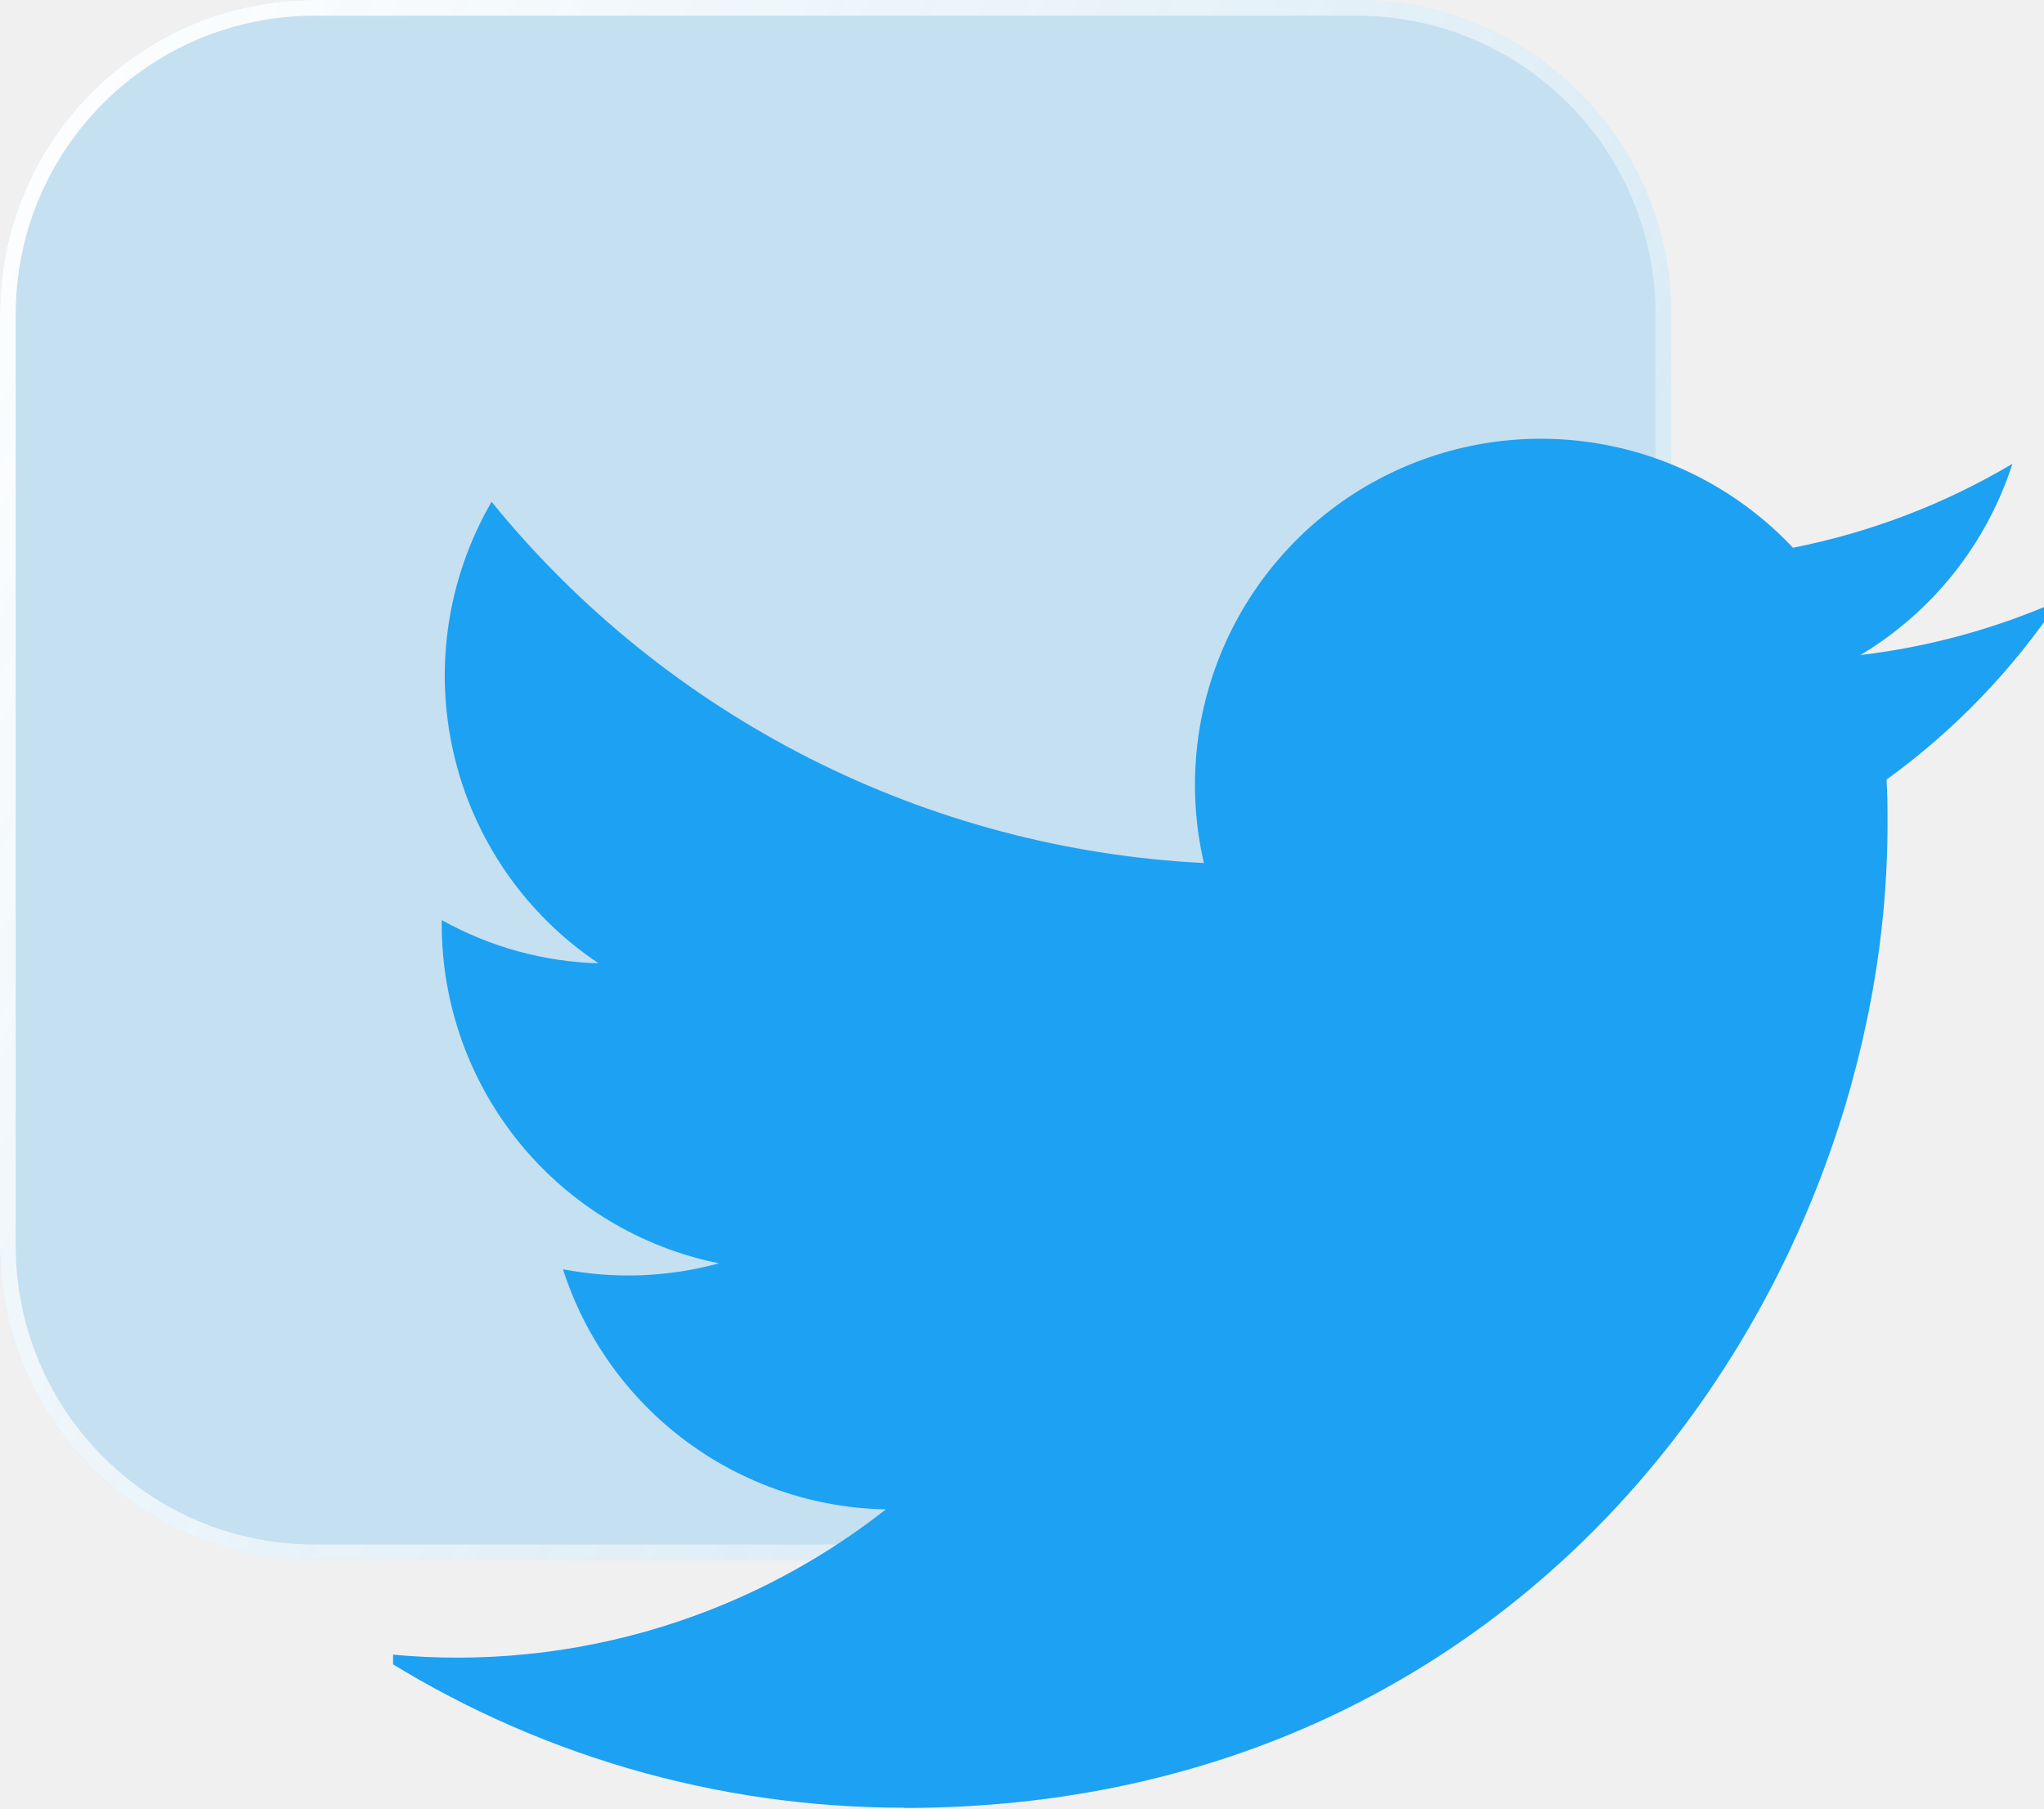
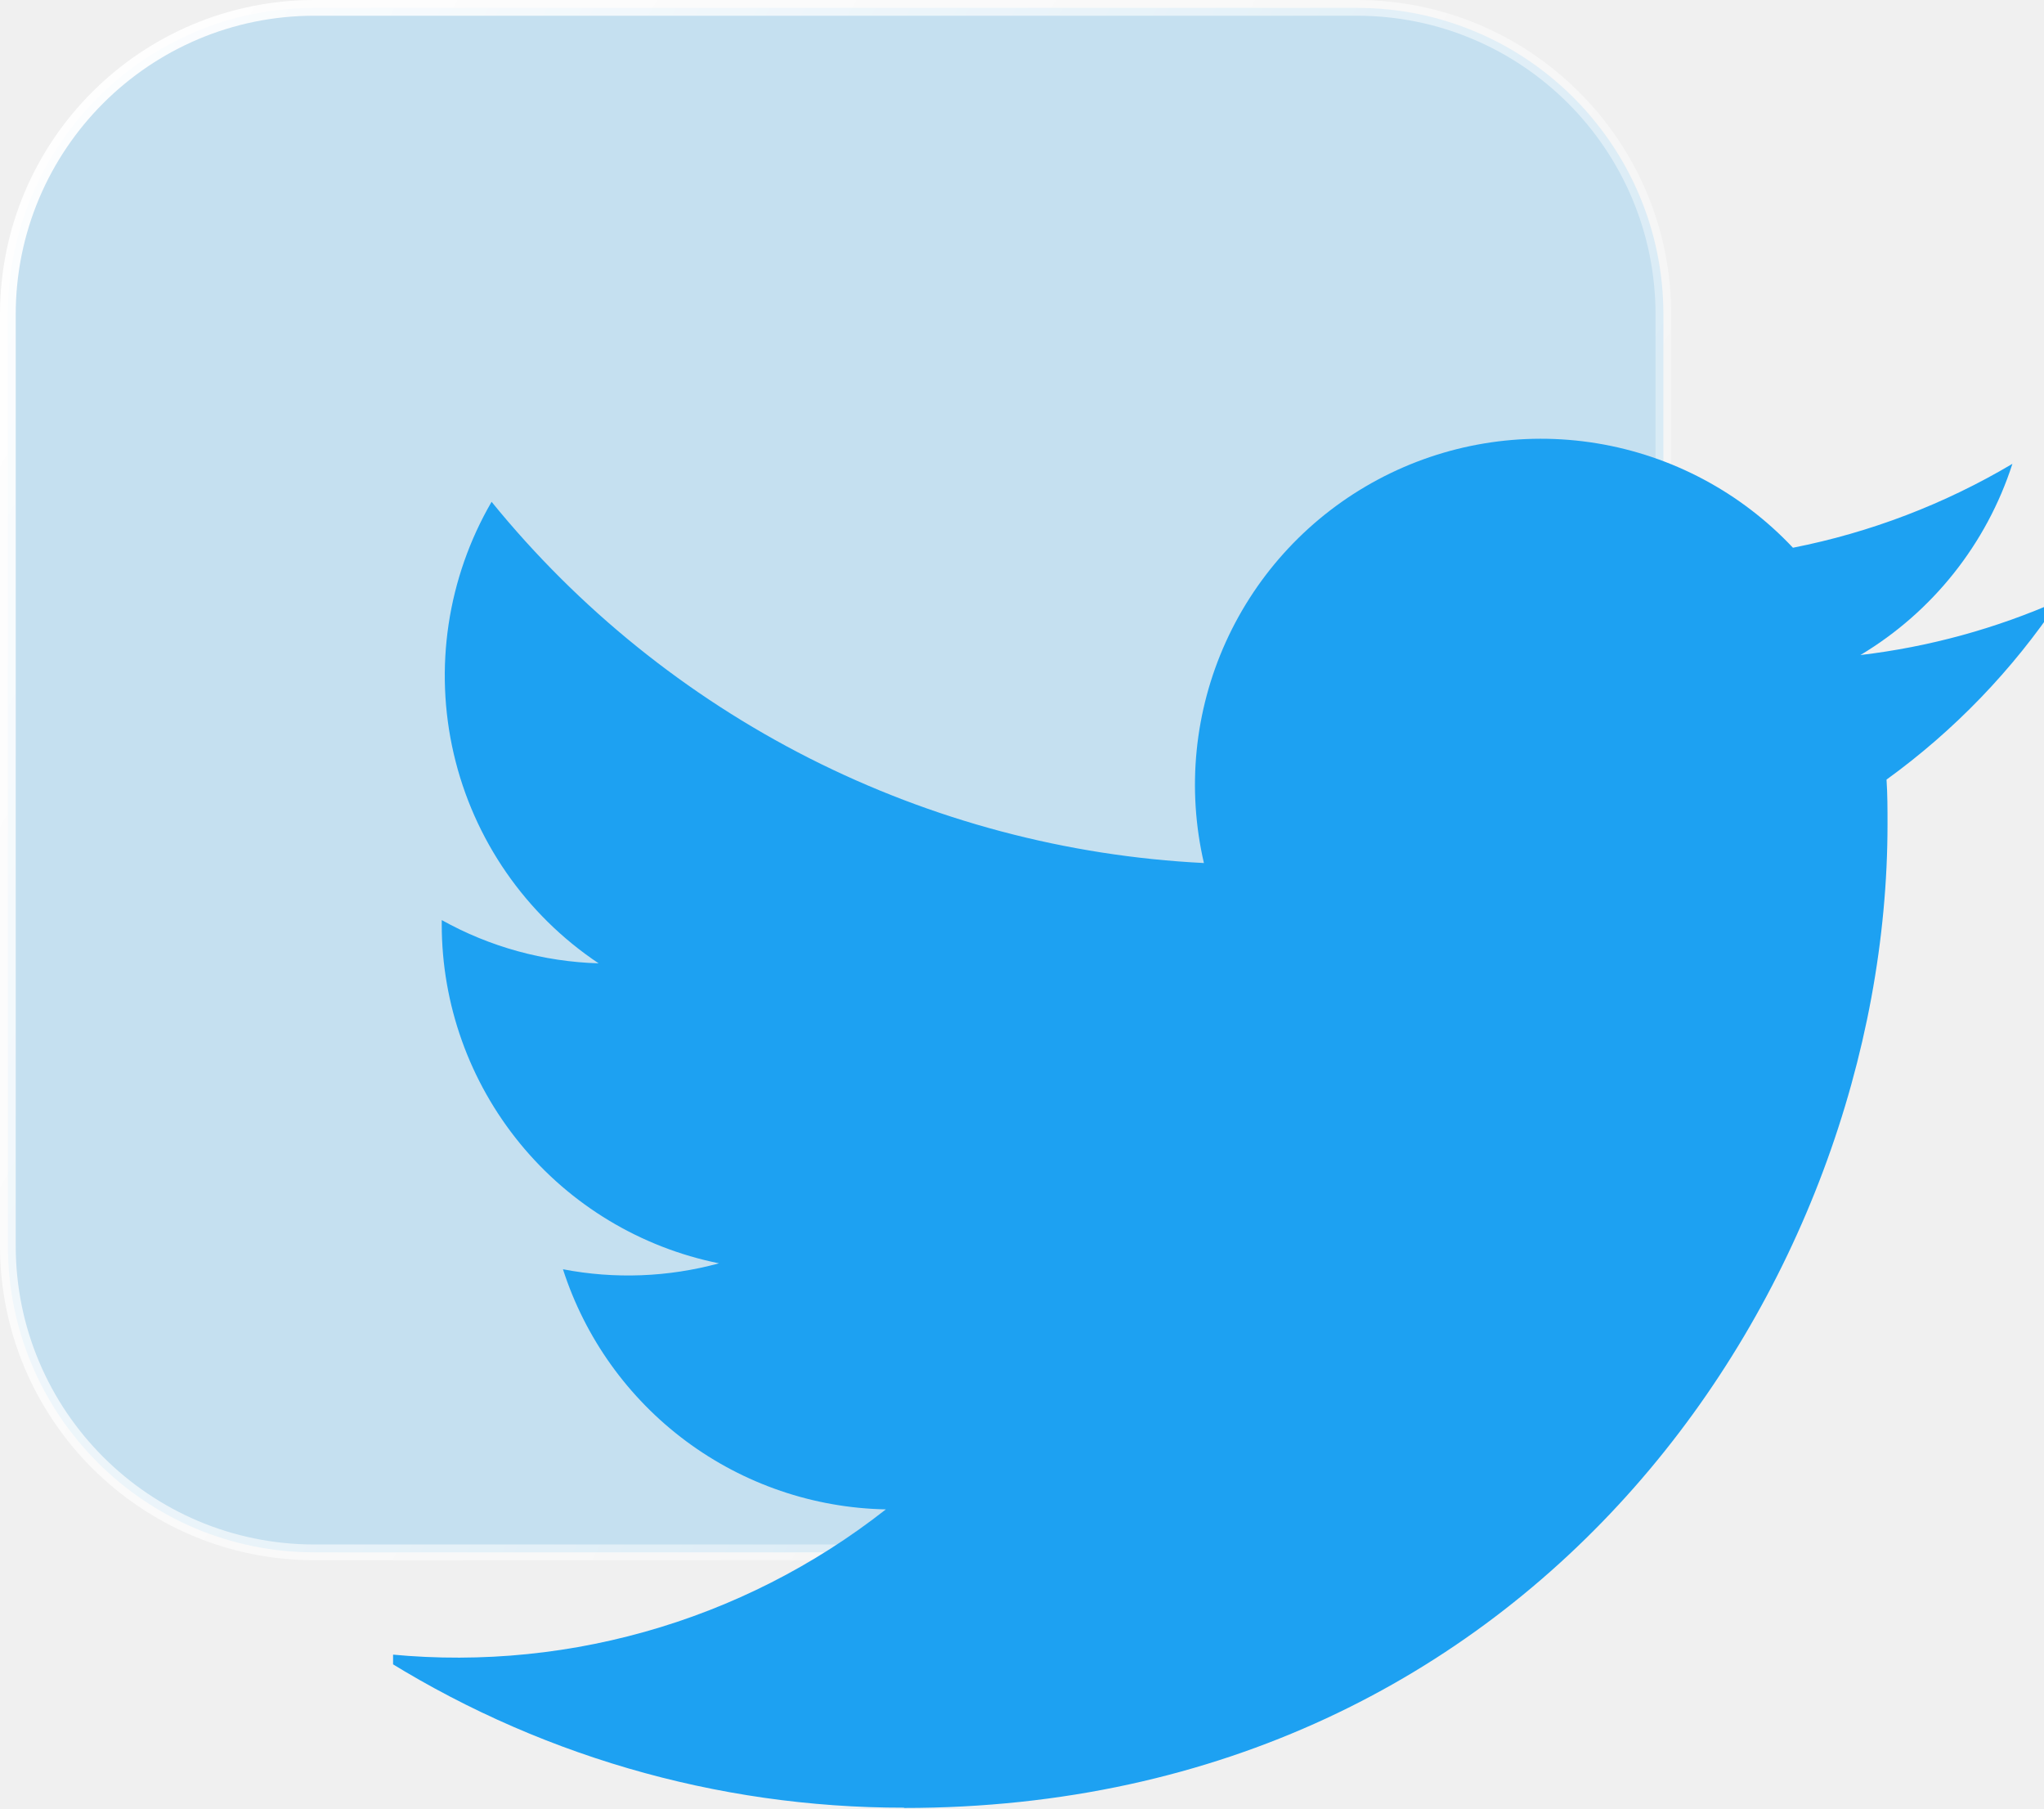
<svg xmlns="http://www.w3.org/2000/svg" width="52" height="46" viewBox="0 0 52 46" fill="none">
-   <g filter="url(#filter0_b_408_11016)">
-     <rect width="42.517" height="39.682" rx="8" fill="#1DA1F2" fill-opacity="0.2" />
-     <rect x="0.2" y="0.2" width="42.117" height="39.282" rx="7.8" stroke="url(#paint0_linear_408_11016)" stroke-width="0.4" />
-   </g>
-   <g clip-path="url(#clip0_408_11016)">
+   <rect x="0.2" y="0.2" width="42.117" height="39.282" rx="7.8" fill="#1DA1F2" fill-opacity="0.2" stroke="url(#paint0_linear_548_13193)" stroke-width="0.4" />
+   <g clip-path="url(#clip0_548_13193)">
    <path d="M23.001 45.983C39.174 45.983 48.019 32.584 48.019 20.965C48.019 20.584 48.019 20.205 47.994 19.828C49.715 18.583 51.2 17.042 52.381 15.277C50.776 15.988 49.074 16.454 47.33 16.66C49.166 15.561 50.54 13.833 51.196 11.797C49.47 12.821 47.582 13.543 45.613 13.931C44.287 12.521 42.533 11.588 40.624 11.275C38.714 10.962 36.755 11.287 35.048 12.201C33.342 13.114 31.985 14.564 31.186 16.326C30.386 18.089 30.191 20.065 30.628 21.95C27.132 21.775 23.712 20.866 20.59 19.284C17.468 17.701 14.714 15.479 12.506 12.763C11.382 14.699 11.037 16.991 11.543 19.171C12.049 21.352 13.367 23.258 15.229 24.501C13.829 24.46 12.46 24.083 11.238 23.401V23.512C11.238 25.542 11.941 27.509 13.227 29.081C14.512 30.651 16.302 31.729 18.292 32.131C16.997 32.484 15.639 32.536 14.322 32.282C14.884 34.029 15.978 35.557 17.451 36.652C18.924 37.747 20.702 38.354 22.537 38.389C20.713 39.822 18.626 40.881 16.393 41.506C14.16 42.132 11.826 42.311 9.523 42.033C13.545 44.614 18.223 45.982 23.001 45.976" fill="#1DA1F2" />
  </g>
  <defs>
-     <filter id="filter0_b_408_11016" x="-13.057" y="-13.057" width="68.631" height="65.796" filterUnits="userSpaceOnUse" color-interpolation-filters="sRGB">
-       <feFlood flood-opacity="0" result="BackgroundImageFix" />
-       <feGaussianBlur in="BackgroundImageFix" stdDeviation="6.528" />
-       <feComposite in2="SourceAlpha" operator="in" result="effect1_backgroundBlur_408_11016" />
-       <feBlend mode="normal" in="SourceGraphic" in2="effect1_backgroundBlur_408_11016" result="shape" />
-     </filter>
-     <linearGradient id="paint0_linear_408_11016" x1="-3.037" y1="3.607" x2="55.228" y2="35.84" gradientUnits="userSpaceOnUse">
+     <linearGradient id="paint0_linear_548_13193" x1="-3.037" y1="3.607" x2="55.228" y2="35.84" gradientUnits="userSpaceOnUse">
      <stop stop-color="white" />
      <stop offset="1" stop-color="white" stop-opacity="0" />
    </linearGradient>
-     <clipPath id="clip0_408_11016">
+     <clipPath id="clip0_548_13193">
      <rect width="42" height="39" fill="white" transform="translate(10 7)" />
    </clipPath>
  </defs>
</svg>
